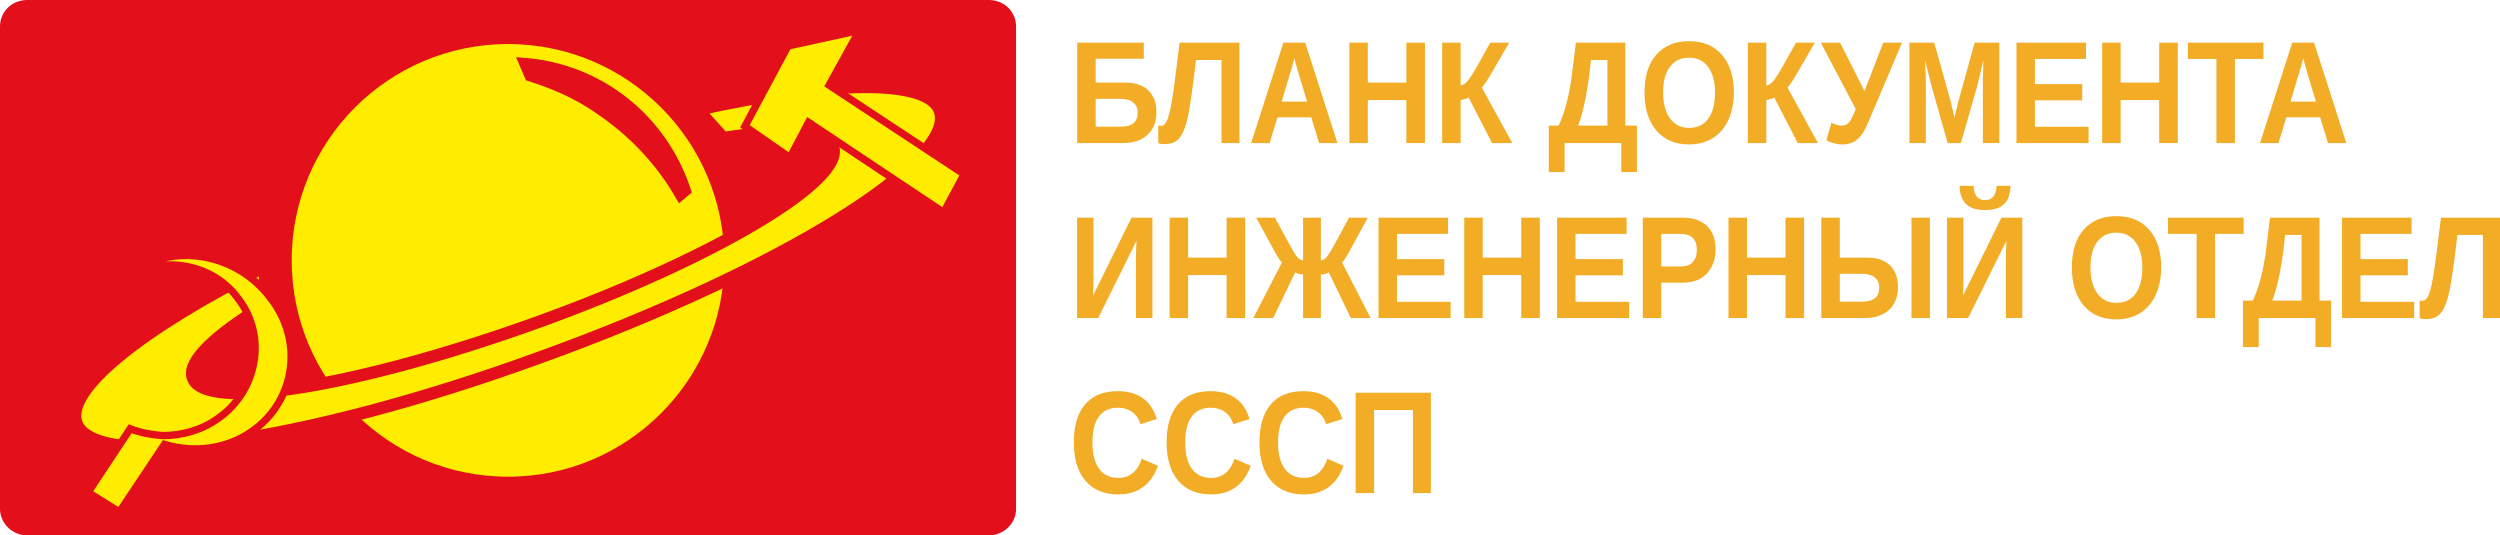
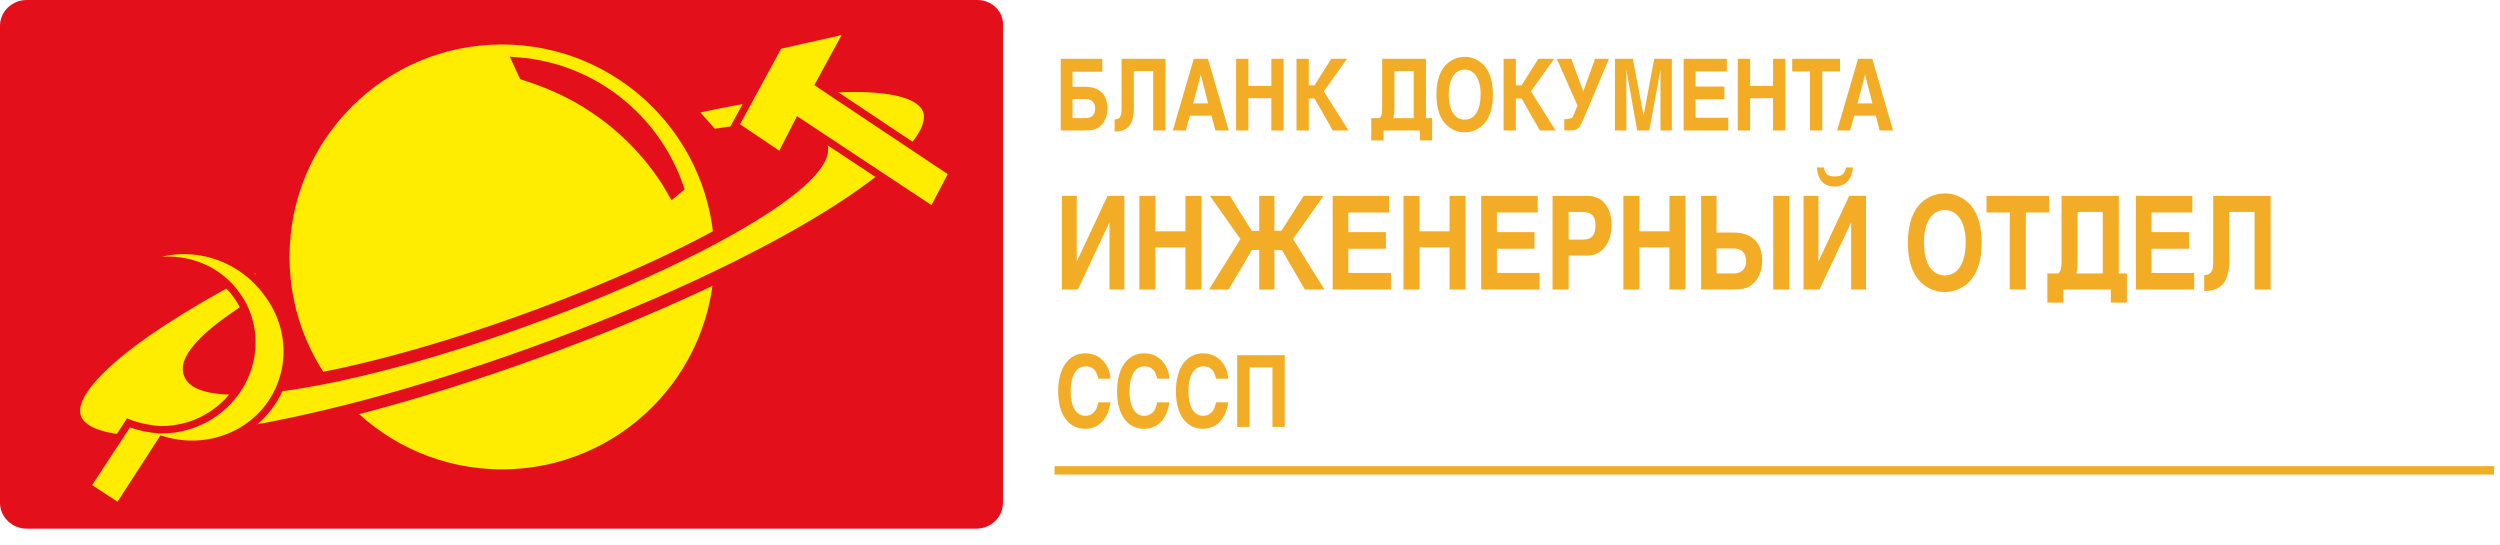
- <svg xmlns="http://www.w3.org/2000/svg" version="1.1" id="Слой_1" x="0px" y="0px" viewBox="0 0 255.4 54.6" style="enable-background:new 0 0 255.4 54.6;" xml:space="preserve">
+ <svg xmlns="http://www.w3.org/2000/svg" version="1.1" width="253.0" height="55.1" id="Слой_1" x="0px" y="0px" viewBox="0 0 253.0 55.1" style="enable-background:new 0 0 253.0 55.1;" xml:space="preserve">
  <style type="text/css" id="style1">
	.st0{fill:#E30F1B;}
	.st1{fill:#FFED00;stroke:#E30F1B;stroke-width:3;stroke-miterlimit:10;}
	.st2{fill:#E30F1B;stroke:#E30F1B;stroke-miterlimit:10;}
	.st3{fill:#FFED00;stroke:#E30F1B;stroke-width:1.25;stroke-miterlimit:10;}
	.st4{fill:#FFED00;stroke:#E30F1B;stroke-width:0.75;stroke-miterlimit:10;}
- 	.st5{font-family:'Arial-BoldMT';}
- 	.st6{font-size:14.899px;}
	.st7{fill:#f2ac26;}
+ 	.rs-rule{fill:none;stroke-width:0.85;}
</style>
-   <path class="st0" d="M101,0H2.8C1.2,0,0,1.2,0,2.7V52c0,1.4,1.2,2.7,2.8,2.7h98.2c1.5,0,2.8-1.2,2.8-2.7V2.7 C103.8,1.2,102.6,0,101,0z" id="path1" />
-   <circle class="st1" cx="51.9" cy="26.6" r="23.6" id="circle1" />
-   <path class="st2" d="M54.1,7.8c2.2,0.7,4.8,1.7,7.3,3.5c4.1,2.8,6.6,6.1,8.1,8.7l0.6-0.5C67.7,12.2,61.3,7,53.5,6.4L54.1,7.8z" id="path2" />
-   <path class="st3" d="M55.2,36.5C30.8,45.4,9.6,48.3,7.8,43.2c-1.2-3.4,6.6-9.6,19.3-16l-0.1,4c-5.1,3.1-7.9,5.8-7.3,7.4 c1.2,3.5,16.9,0.9,35-5.6s31.7-14.6,30.4-18c-0.6-1.7-4.9-1.9-11.2-0.9l-2.6-2.9C84.9,8.2,94.8,8,96,11.3 C97.9,16.4,79.6,27.7,55.2,36.5z" id="path3" />
-   <polygon class="st4" points="87.8,3.1 84.7,8.7 98.5,17.8 96.4,21.7 82.6,12.5 80.7,16.1 76.1,12.9 80.5,4.7 " id="polygon3" />
-   <path class="st4" d="M25.7,44.1c-2.6,1.8-5.9,2.2-8.9,1.3l-4.6,6.9L9,50.3l4.3-6.5l0,0c1,0.4,2.1,0.6,3.3,0.7c1.9,0,3.9-0.5,5.6-1.7 c4.1-2.8,5.1-8.4,2.2-12.2c-2.6-3.7-7.8-4.6-11.8-2.2c0.2-0.2,0.5-0.4,0.7-0.5c4.5-3.2,10.9-2,14.3,2.5C31.1,34.8,30.2,41,25.7,44.1 z" id="path4" />
-   <text transform="matrix(0.8812 0 0 1 109.166 14.6123)" class="st7 st5 st6" id="text4" style="-inkscape-font-specification:'Arial, Bold';font-family:Arial;font-weight:bold;font-style:normal;font-stretch:normal;font-variant:normal;font-size:14.899px;font-variant-ligatures:normal;font-variant-caps:normal;font-variant-numeric:normal;font-variant-east-asian:normal">БЛАНК ДОКУМЕНТА </text>
-   <text transform="matrix(0.8812 0 0 1 109.166 32.4883)" class="st7 st5 st6" id="text5" style="-inkscape-font-specification:'Arial, Bold';font-family:Arial;font-weight:bold;font-style:normal;font-stretch:normal;font-variant:normal;font-size:14.899px;font-variant-ligatures:normal;font-variant-caps:normal;font-variant-numeric:normal;font-variant-east-asian:normal">ИНЖЕНЕРНЫЙ ОТДЕЛ </text>
-   <text transform="matrix(0.8812 0 0 1 109.166 50.3691)" class="st7 st5 st6" id="text6" style="-inkscape-font-specification:'Arial, Bold';font-family:Arial;font-weight:bold;font-style:normal;font-stretch:normal;font-variant:normal;font-size:14.899px;font-variant-ligatures:normal;font-variant-caps:normal;font-variant-numeric:normal;font-variant-east-asian:normal">СССП</text>
+   <g id="normalized_mark" transform="scale(1)">
+     <path class="st0" d="M98.9,0H2.7C1.2,0,0,1.2,0,2.6v48.3c0,1.4,1.2,2.6,2.7,2.6h96.1c1.5,0,2.7-1.2,2.7-2.6V2.6 C101.6,1.2,100.4,0,98.9,0z" id="path1" />
+     <circle class="st1" cx="50.8" cy="26" r="23" id="circle1" />
+     <path class="st2" d="M53,7.6c2.2,0.7,4.7,1.7,7.2,3.4c4,2.7,6.5,6,7.9,8.5l0.6-0.5C66.3,12,60,6.9,52.4,6.3L53,7.6z" id="path2" />
+     <path class="st3" d="M54.1,35.7c-24,8.7-44.7,11.6-46.5,6.6c-1.2-3.3,6.5-9.4,18.9-15.7l-0.1,3.9c-5,3-7.8,5.7-7.2,7.3 c1.2,3.4,16.6,0.9,34.2-5.5s31-14.3,29.7-17.7c-0.6-1.7-4.8-1.9-11-0.9L69.7,11C83.1,8,92.8,7.8,94,11.1 C95.8,16.1,77.9,27.1,54.1,35.7z" id="path3" />
+     <polygon class="st4" points="85.9,3 82.9,8.5 96.4,17.5 94.4,21.3 80.8,12.3 79,15.8 74.4,12.7 78.8,4.6 " id="polygon3" />
+     <path class="st4" d="M25.1,43.2c-2.6,1.8-5.8,2.2-8.7,1.3L12,51.3l-3.2-2.1l4.2-6.4l0,0c1,0.4,2.1,0.6,3.2,0.7 c1.9,0,3.8-0.5,5.5-1.7c4-2.8,5-8.2,2.2-12c-2.6-3.6-7.6-4.5-11.6-2.2c0.2-0.2,0.5-0.4,0.7-0.5c4.4-3.1,10.7-2,14,2.5 C30.4,34,29.5,40.1,25.1,43.2z" id="path4" />
+   </g>
+   <path d="m 111.551,5.948 h -4.202 V 13.2 h 2.323 c 0.838,0 1.151,-0.061 1.505,-0.303 0.566,-0.384 0.899,-1.091 0.899,-1.919 0,-1.424 -0.798,-2.192 -2.272,-2.192 h -1.262 v -1.525 h 3.01 z M 108.541,10.018 h 1.333 c 0.606,0 0.96,0.364 0.96,0.97 0,0.606 -0.353,0.97 -0.96,0.97 h -1.333 z m 4.262,3.293 c 1.303,0.01 1.919,-0.707 1.939,-2.283 V 7.19 h 1.959 V 13.2 h 1.242 V 5.948 h -4.444 V 11.028 c 0,0.778 -0.172,1.03 -0.697,1.05 z m 7.615,-1.606 h 2.192 l 0.384,1.495 h 1.353 l -2.101,-7.252 h -1.434 L 118.692,13.2 h 1.313 z m 1.101,-4.151 0.747,2.909 h -1.515 z m 7.141,2.384 V 13.2 h 1.242 V 5.948 h -1.242 v 2.747 h -2.323 V 5.948 h -1.242 V 13.2 h 1.242 V 9.938 Z m 3.788,0.03 0.576,-0.01 1.848,3.242 h 1.596 l -2.505,-3.959 2.363,-3.293 h -1.606 l -1.697,2.687 h -0.576 V 5.948 h -1.242 V 13.2 h 1.242 z M 144.305,11.958 V 5.948 h -4.434 V 11.028 c 0,0.535 -0.071,0.768 -0.263,0.929 h -0.838 V 14.21 h 1.242 V 13.2 h 3.676 v 1.01 h 1.242 v -2.252 z m -1.242,0 h -2.05 c 0.071,-0.303 0.101,-0.606 0.101,-0.929 V 7.19 h 1.949 z m 5.202,-6.201 c -0.828,0 -1.576,0.343 -2.081,0.96 -0.535,0.646 -0.818,1.626 -0.818,2.868 0,0.899 0.151,1.656 0.434,2.252 0.475,0.97 1.384,1.555 2.424,1.555 0.798,0 1.545,-0.353 2.04,-0.96 0.535,-0.646 0.818,-1.626 0.818,-2.858 0,-1.222 -0.283,-2.212 -0.818,-2.858 -0.495,-0.596 -1.242,-0.96 -2,-0.96 z m -0.02,1.283 c 0.394,0 0.788,0.192 1.05,0.525 0.353,0.424 0.545,1.121 0.545,1.98 0,1.606 -0.606,2.565 -1.616,2.565 -1.01,0 -1.616,-0.96 -1.616,-2.555 0,-1.566 0.616,-2.515 1.636,-2.515 z m 5.161,2.929 0.576,-0.01 1.848,3.242 h 1.596 l -2.505,-3.959 2.363,-3.293 h -1.606 l -1.697,2.687 h -0.576 V 5.948 h -1.242 V 13.2 h 1.242 z m 9.423,-4.02 h -1.404 l -1.202,3.303 -1.212,-3.303 h -1.464 l 2.101,4.747 -0.495,1.161 c -0.04,0.071 -0.424,0.202 -0.636,0.212 -0.04,0 -0.141,-0.01 -0.212,-0.02 v 1.131 c 0.212,0.01 0.232,0.01 0.263,0.02 h 0.01 0.283 c 0.505,0 0.798,-0.111 0.99,-0.374 0.121,-0.172 0.283,-0.505 0.535,-1.111 z m 6.363,0 h -1.788 l -1.071,5.757 -1.091,-5.757 h -1.808 V 13.2 h 1.151 V 7.049 L 165.687,13.2 h 1.222 l 1.131,-6.151 V 13.2 h 1.151 z m 5.565,0 h -4.373 V 13.2 h 4.515 v -1.283 h -3.303 v -1.879 h 2.909 V 8.756 h -2.909 v -1.525 h 3.161 z m 4.676,3.99 V 13.2 h 1.242 V 5.948 h -1.242 v 2.747 h -2.323 V 5.948 h -1.242 V 13.2 h 1.242 V 9.938 Z m 4.979,-2.707 h 1.798 V 5.948 h -4.838 v 1.283 h 1.798 V 13.2 h 1.242 z m 3.232,4.474 h 2.192 l 0.384,1.495 h 1.353 l -2.101,-7.252 h -1.434 L 185.917,13.2 h 1.313 z m 1.101,-4.151 0.747,2.909 h -1.515 z" id="heading_top" class="st7 st5 st6 rs-top" />
+   <path d="m 108.967,26.475 v -6.653 h -1.505 v 9.478 h 1.61 l 3.208,-6.798 v 6.798 h 1.505 v -9.478 h -1.703 z m 10.996,-1.439 v 4.264 h 1.624 v -9.478 h -1.624 v 3.59 h -3.036 v -3.59 h -1.624 v 9.478 h 1.624 v -4.264 z m 9.002,-5.214 h -1.531 v 3.538 l -0.752,0.013 -2.218,-3.551 h -2.02 l 3.089,4.369 -3.181,5.108 h 1.98 l 2.363,-4 0.739,-0.013 v 4.013 h 1.531 v -4.013 l 0.766,0.013 2.323,4 h 1.98 l -3.181,-5.108 3.089,-4.369 h -2.006 l -2.257,3.538 h -0.713 z m 11.616,0 h -5.716 v 9.478 h 5.9 v -1.676 h -4.316 v -2.455 h 3.802 v -1.676 h -3.802 v -1.993 h 4.132 z m 6.112,5.214 v 4.264 h 1.624 v -9.478 h -1.624 v 3.59 h -3.036 v -3.59 h -1.624 v 9.478 h 1.624 v -4.264 z m 8.923,-5.214 h -5.716 v 9.478 h 5.9 v -1.676 h -4.316 v -2.455 h 3.802 v -1.676 h -3.802 v -1.993 h 4.132 z m 3.128,6.046 h 1.861 c 1.505,0 2.482,-1.228 2.482,-3.102 0,-1.795 -0.95,-2.944 -2.416,-2.944 h -3.551 v 9.478 h 1.624 z m 0,-1.624 v -2.798 h 1.294 c 1.016,0 1.426,0.383 1.426,1.36 0,0.977 -0.396,1.439 -1.214,1.439 z m 10.204,0.792 v 4.264 h 1.624 v -9.478 h -1.624 v 3.59 h -3.036 v -3.59 h -1.624 v 9.478 h 1.624 v -4.264 z m 4.765,0.106 h 1.742 c 0.792,0 1.254,0.475 1.254,1.267 0,0.792 -0.462,1.267 -1.254,1.267 h -1.742 z m 0,-5.32 h -1.558 v 9.478 h 3.036 c 1.096,0 1.505,-0.079 1.967,-0.396 0.739,-0.502 1.175,-1.426 1.175,-2.508 0,-1.861 -1.043,-2.864 -2.97,-2.864 h -1.65 z m 7.366,0 h -1.624 v 9.478 h 1.624 z m 2.944,6.653 v -6.653 h -1.505 v 9.478 h 1.61 l 3.208,-6.798 v 6.798 h 1.505 v -9.478 h -1.703 z m 2.785,-9.53 c -0.132,0.686 -0.409,0.911 -1.109,0.911 -0.726,0 -1.016,-0.238 -1.122,-0.911 h -0.713 c 0.119,1.294 0.7,1.927 1.769,1.927 1.109,0 1.742,-0.647 1.888,-1.927 z m 10.058,2.627 c -1.082,0 -2.059,0.449 -2.719,1.254 -0.7,0.845 -1.069,2.125 -1.069,3.749 0,1.175 0.198,2.165 0.568,2.944 0.62,1.267 1.808,2.033 3.168,2.033 1.043,0 2.02,-0.462 2.666,-1.254 0.7,-0.845 1.069,-2.125 1.069,-3.736 0,-1.597 -0.37,-2.891 -1.069,-3.736 -0.647,-0.779 -1.624,-1.254 -2.614,-1.254 z m -0.026,1.676 c 0.515,0 1.03,0.251 1.373,0.686 0.462,0.554 0.713,1.465 0.713,2.587 0,2.099 -0.792,3.353 -2.112,3.353 -1.32,0 -2.112,-1.254 -2.112,-3.34 0,-2.046 0.805,-3.287 2.138,-3.287 z m 8.171,0.251 h 2.35 v -1.676 h -6.323 v 1.676 h 2.35 v 7.801 h 1.624 z m 9.412,6.178 v -7.854 h -5.795 v 6.64 c 0,0.7 -0.092,1.003 -0.343,1.214 h -1.096 v 2.944 h 1.624 v -1.32 h 4.805 v 1.32 h 1.624 v -2.944 z m -1.624,0 h -2.68 c 0.092,-0.396 0.132,-0.792 0.132,-1.214 v -5.016 h 2.548 z m 9.068,-7.854 h -5.716 v 9.478 h 5.9 v -1.676 h -4.316 v -2.455 h 3.802 v -1.676 h -3.802 v -1.993 h 4.132 z m 1.201,9.623 c 1.703,0.013 2.508,-0.924 2.534,-2.983 v -5.016 h 2.561 v 7.854 h 1.624 v -9.478 h -5.808 v 6.64 c 0,1.016 -0.224,1.346 -0.911,1.373 z" id="heading_main" class="st7 st5 st6 rs-main" />
+   <path d="m 112.389,38.322 c -0.061,-0.576 -0.151,-0.879 -0.374,-1.283 -0.455,-0.828 -1.232,-1.283 -2.171,-1.283 -1.697,0 -2.757,1.475 -2.757,3.838 0,2.353 1.03,3.798 2.727,3.798 0.788,0 1.454,-0.323 1.909,-0.939 0.343,-0.465 0.505,-0.889 0.667,-1.737 h -1.242 c -0.091,0.404 -0.151,0.586 -0.283,0.798 -0.242,0.374 -0.596,0.566 -1.04,0.566 -0.919,0 -1.475,-0.929 -1.475,-2.474 0,-1.606 0.555,-2.535 1.525,-2.535 0.414,0 0.768,0.182 0.98,0.485 0.131,0.212 0.202,0.374 0.293,0.768 z m 5.959,0 c -0.061,-0.576 -0.151,-0.879 -0.374,-1.283 -0.455,-0.828 -1.232,-1.283 -2.171,-1.283 -1.697,0 -2.757,1.475 -2.757,3.838 0,2.353 1.03,3.798 2.727,3.798 0.788,0 1.454,-0.323 1.909,-0.939 0.343,-0.465 0.505,-0.889 0.667,-1.737 h -1.242 c -0.091,0.404 -0.151,0.586 -0.283,0.798 -0.242,0.374 -0.596,0.566 -1.04,0.566 -0.919,0 -1.475,-0.929 -1.475,-2.474 0,-1.606 0.555,-2.535 1.525,-2.535 0.414,0 0.768,0.182 0.98,0.485 0.131,0.212 0.202,0.374 0.293,0.768 z m 5.959,0 c -0.061,-0.576 -0.151,-0.879 -0.374,-1.283 -0.455,-0.828 -1.232,-1.283 -2.171,-1.283 -1.697,0 -2.757,1.475 -2.757,3.838 0,2.353 1.03,3.798 2.727,3.798 0.788,0 1.454,-0.323 1.909,-0.939 0.343,-0.465 0.505,-0.889 0.667,-1.737 h -1.242 c -0.091,0.404 -0.151,0.586 -0.283,0.798 -0.242,0.374 -0.596,0.566 -1.04,0.566 -0.919,0 -1.475,-0.929 -1.475,-2.474 0,-1.606 0.555,-2.535 1.525,-2.535 0.414,0 0.768,0.182 0.98,0.485 0.131,0.212 0.202,0.374 0.293,0.768 z m 4.464,-1.131 v 6.01 h 1.242 V 35.948 h -4.808 v 7.252 h 1.242 v -6.01 z" id="heading_bottom" class="st7 st5 st6 rs-bottom" />
+   <line x1="106.723" y1="47.6" x2="252.4" y2="47.6" class="rs-rule" id="heading_rule" style="stroke:#f2ac26;" />
</svg>
